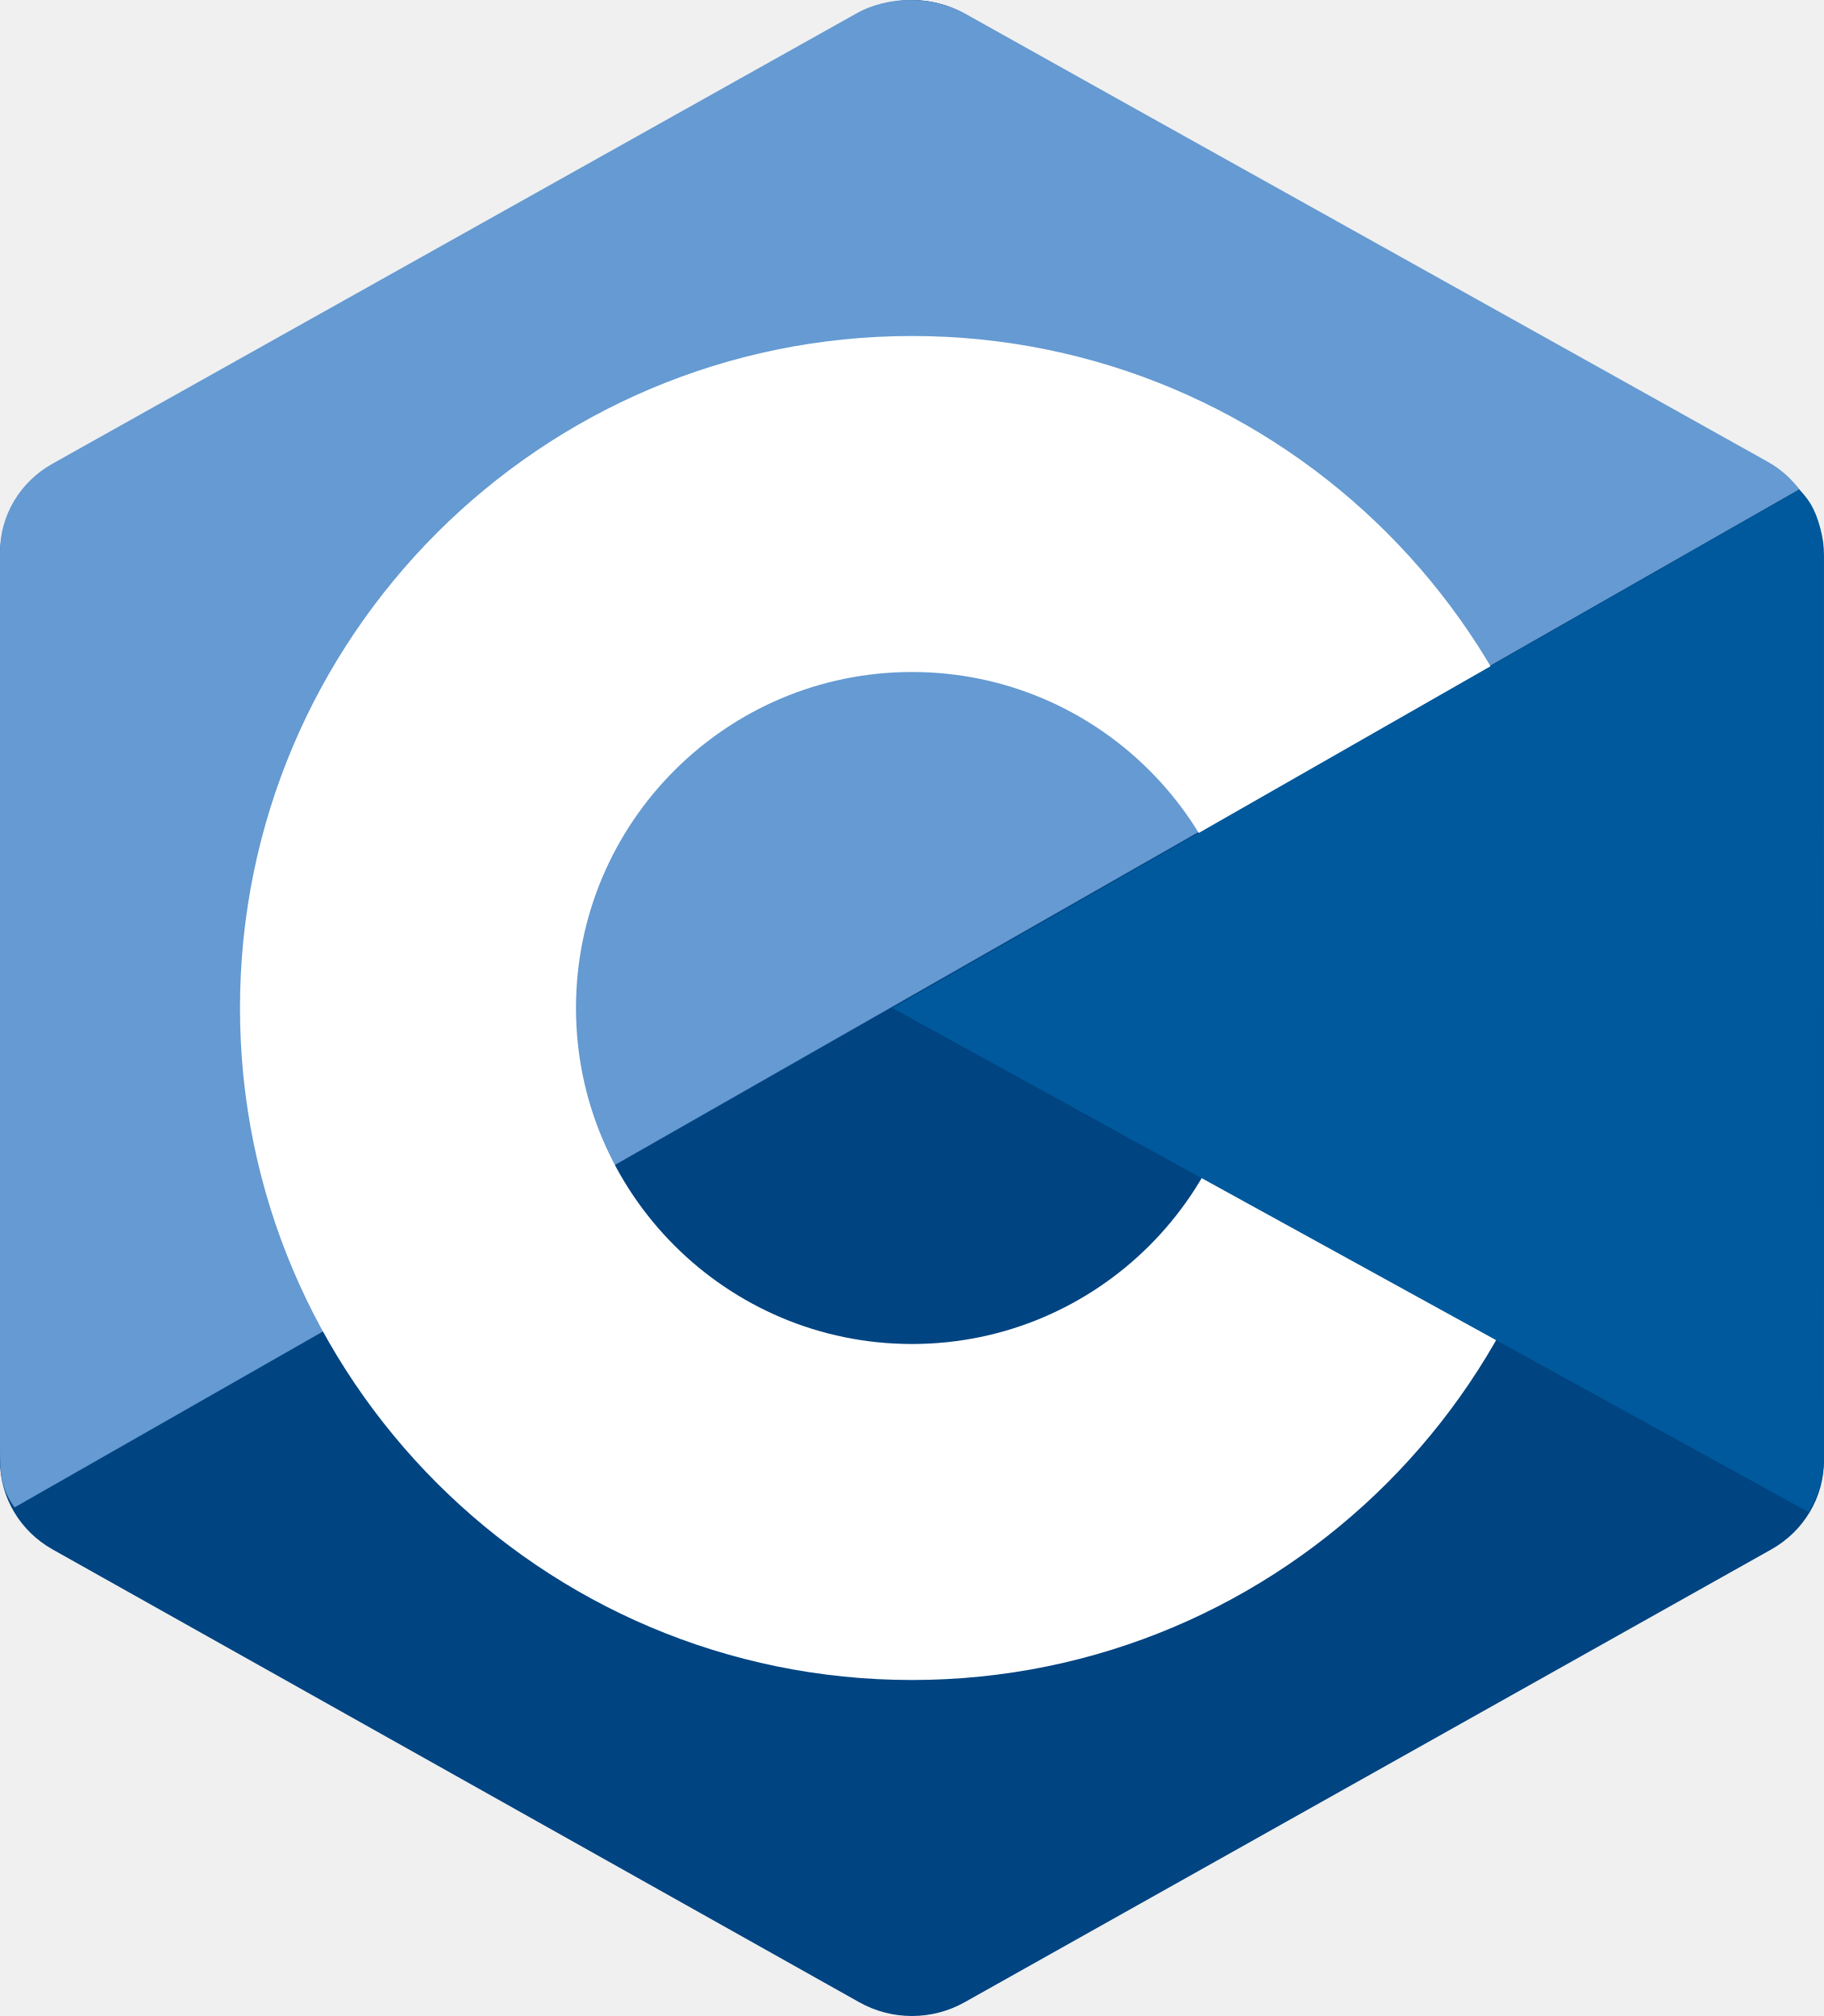
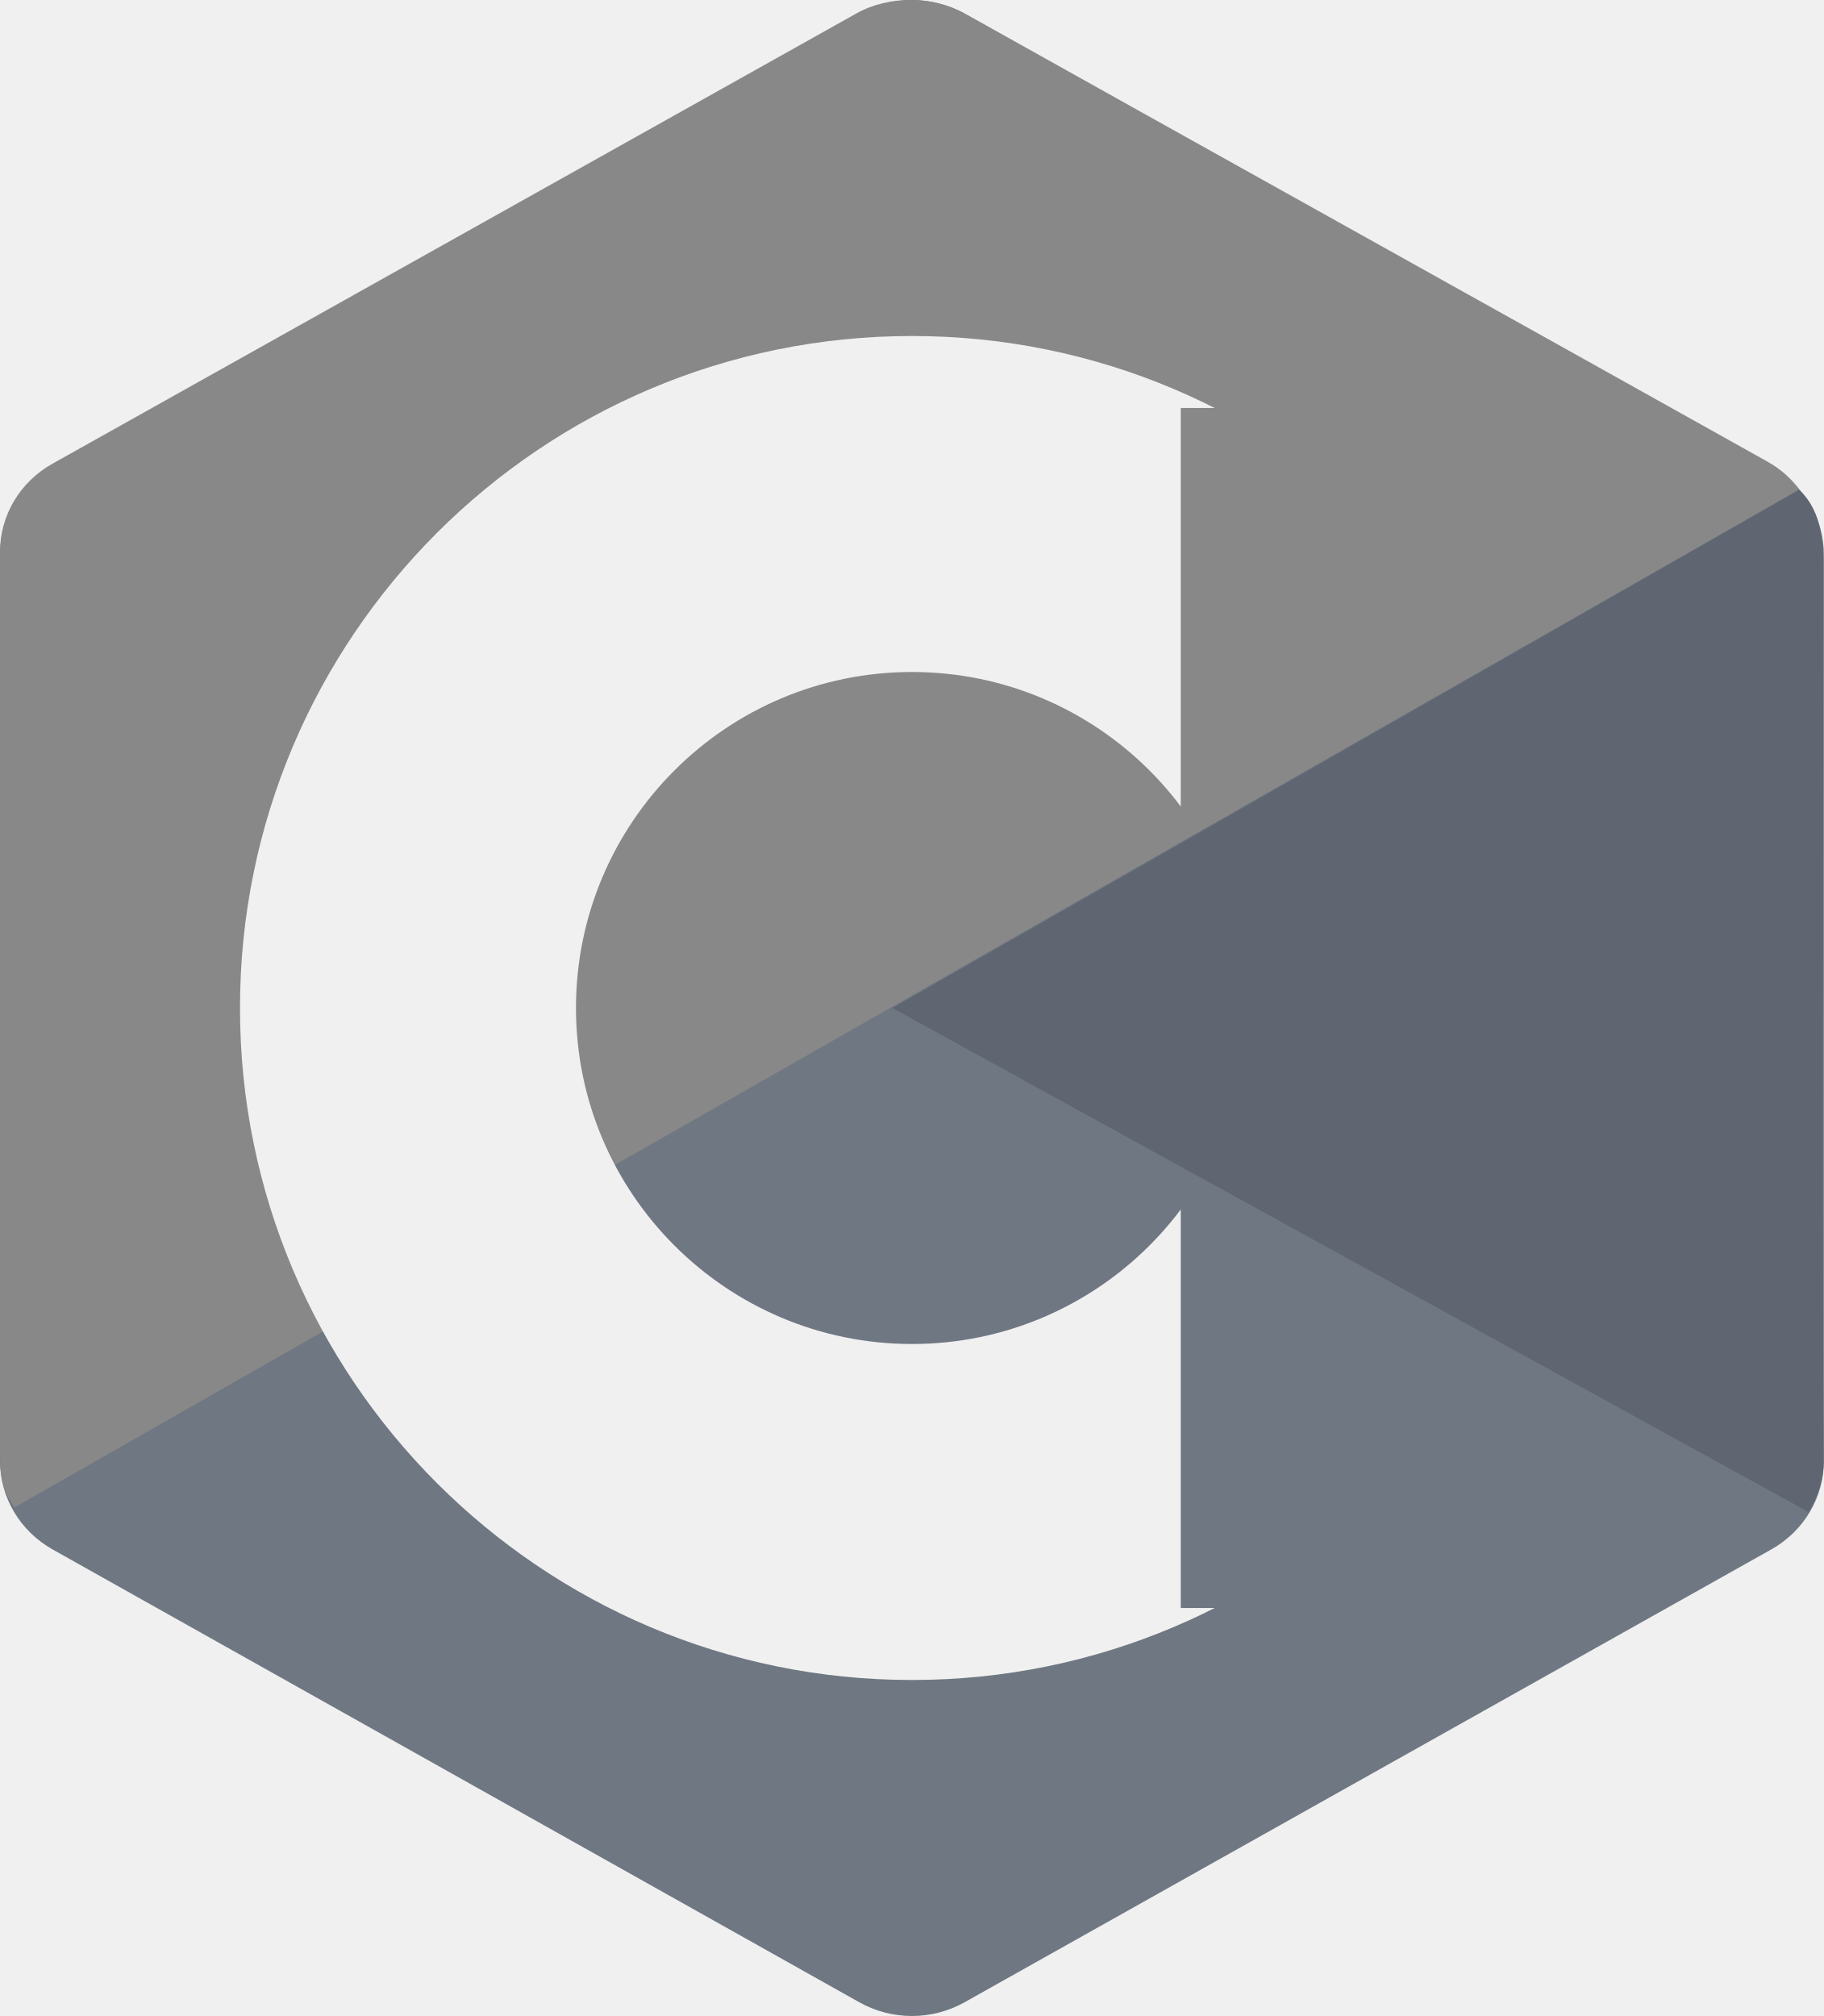
- <svg xmlns="http://www.w3.org/2000/svg" viewBox="0 0 38 42" width="380.001" height="420" version="1.1" id="svg10">
-   <defs id="defs14" />
-   <path fill="#283593" fill-rule="evenodd" d="m 17.903,0.286 c 0.679,-0.381 1.515,-0.381 2.193,0 C 23.451,2.169 33.547,7.837 36.903,9.72 37.582,10.1 38,10.804 38,11.566 c 0,3.766 0,15.101 0,18.867 0,0.762 -0.418,1.466 -1.097,1.847 -3.355,1.883 -13.451,7.551 -16.807,9.434 -0.679,0.381 -1.515,0.381 -2.193,0 -3.355,-1.883 -13.451,-7.551 -16.807,-9.434 -0.678,-0.381 -1.096,-1.084 -1.096,-1.846 0,-3.766 0,-15.101 0,-18.867 0,-0.762 0.418,-1.466 1.097,-1.847 3.354,-1.883 13.452,-7.551 16.806,-9.434 z" clip-rule="evenodd" id="path2" style="fill:#004482;fill-opacity:1" />
-   <path fill="#5c6bc0" fill-rule="evenodd" d="m 0.304,31.404 c -0.266,-0.356 -0.304,-0.694 -0.304,-1.149 0,-3.744 0,-15.014 0,-18.759 0,-0.758 0.417,-1.458 1.094,-1.836 3.343,-1.872 13.405,-7.507 16.748,-9.38 0.677,-0.379 1.594,-0.371 2.271,0.008 3.343,1.872 13.371,7.459 16.714,9.331 0.27,0.152 0.476,0.335 0.66,0.576 z" clip-rule="evenodd" id="path4" style="fill:#659ad2;fill-opacity:1" />
-   <path fill="#ffffff" fill-rule="evenodd" d="m 19,7 c 7.727,0 14,6.273 14,14 0,7.727 -6.273,14 -14,14 -7.727,0 -14,-6.273 -14,-14 0,-7.727 6.273,-14 14,-14 z m 0,7 c 3.863,0 7,3.136 7,7 0,3.863 -3.137,7 -7,7 -3.863,0 -7,-3.137 -7,-7 0,-3.864 3.136,-7 7,-7 z" clip-rule="evenodd" id="path6" />
-   <path fill="#3949ab" fill-rule="evenodd" d="m 37.485,10.205 c 0.516,0.483 0.506,1.211 0.506,1.784 0,3.795 -0.032,14.589 0.009,18.384 0.004,0.396 -0.127,0.813 -0.323,1.127 l -19.084,-10.5 z" clip-rule="evenodd" id="path8" style="fill:#00599c;fill-opacity:1" />
+ <svg xmlns="http://www.w3.org/2000/svg" viewBox="0 0 38 42">
+   <defs>
+     <mask id="c-cutout" maskUnits="userSpaceOnUse" x="0" y="0" width="38" height="42">
+       <rect x="0" y="0" width="38" height="42" fill="#ffffff" />
+       <path fill="#000000" fill-rule="evenodd" clip-rule="evenodd" d="m 19,7 c 7.727,0 14,6.273 14,14 0,7.727 -6.273,14 -14,14 -7.727,0 -14,-6.273 -14,-14 0,-7.727 6.273,-14 14,-14 z m 0,7 c 3.863,0 7,3.136 7,7 0,3.863 -3.137,7 -7,7 -3.863,0 -7,-3.137 -7,-7 0,-3.864 3.136,-7 7,-7 z" />
+       <rect x="24.6" y="8.5" width="10.5" height="25" fill="#ffffff" />
+     </mask>
+   </defs>
+   <g mask="url(#c-cutout)">
+     <path fill="#6f7782" fill-rule="evenodd" clip-rule="evenodd" d="m 17.903,0.286 c 0.679,-0.381 1.515,-0.381 2.193,0 C 23.451,2.169 33.547,7.837 36.903,9.72 37.582,10.1 38,10.804 38,11.566 c 0,3.766 0,15.101 0,18.867 0,0.762 -0.418,1.466 -1.097,1.847 -3.355,1.883 -13.451,7.551 -16.807,9.434 -0.679,0.381 -1.515,0.381 -2.193,0 -3.355,-1.883 -13.451,-7.551 -16.807,-9.434 -0.678,-0.381 -1.096,-1.084 -1.096,-1.846 0,-3.766 0,-15.101 0,-18.867 0,-0.762 0.418,-1.466 1.097,-1.847 3.354,-1.883 13.452,-7.551 16.806,-9.434 z" />
+     <path fill="#888888" fill-rule="evenodd" clip-rule="evenodd" d="m 0.304,31.404 c -0.266,-0.356 -0.304,-0.694 -0.304,-1.149 0,-3.744 0,-15.014 0,-18.759 0,-0.758 0.417,-1.458 1.094,-1.836 3.343,-1.872 13.405,-7.507 16.748,-9.38 0.677,-0.379 1.594,-0.371 2.271,0.008 3.343,1.872 13.371,7.459 16.714,9.331 0.27,0.152 0.476,0.335 0.66,0.576 z" />
+     <path fill="#5f6671" fill-rule="evenodd" clip-rule="evenodd" d="m 37.485,10.205 c 0.516,0.483 0.506,1.211 0.506,1.784 0,3.795 -0.032,14.589 0.009,18.384 0.004,0.396 -0.127,0.813 -0.323,1.127 l -19.084,-10.5 z" />
+   </g>
</svg>
